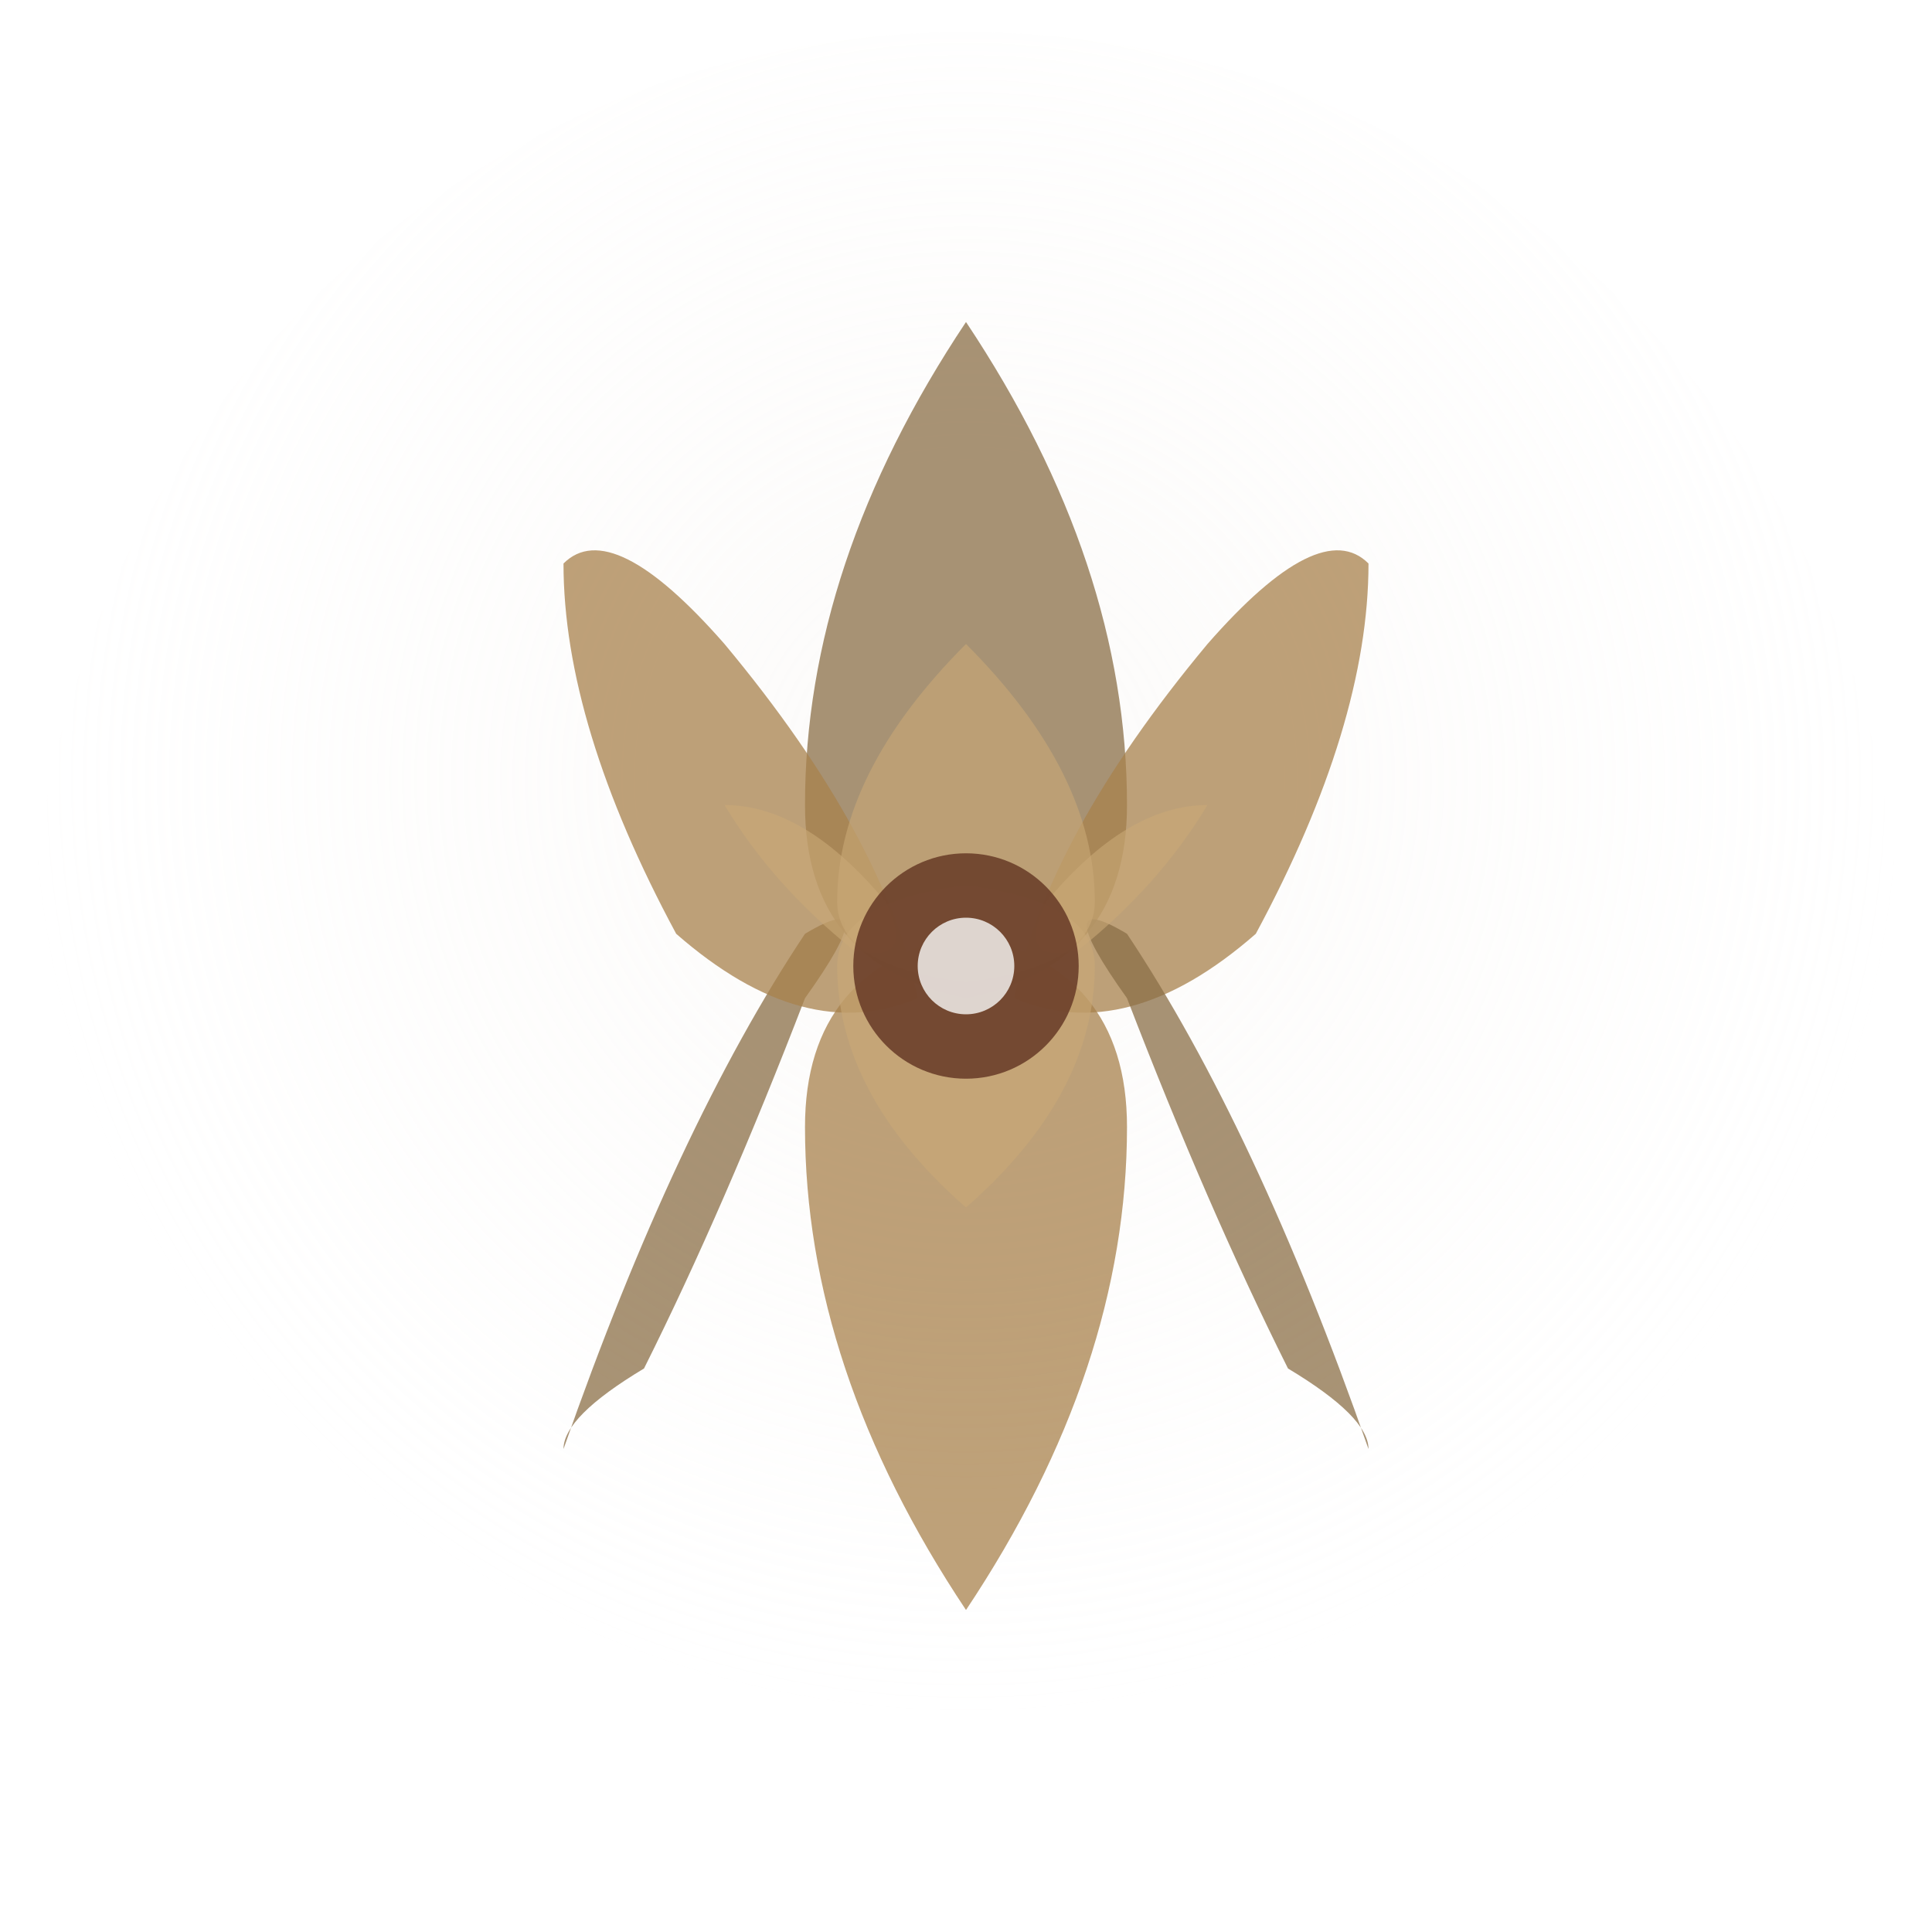
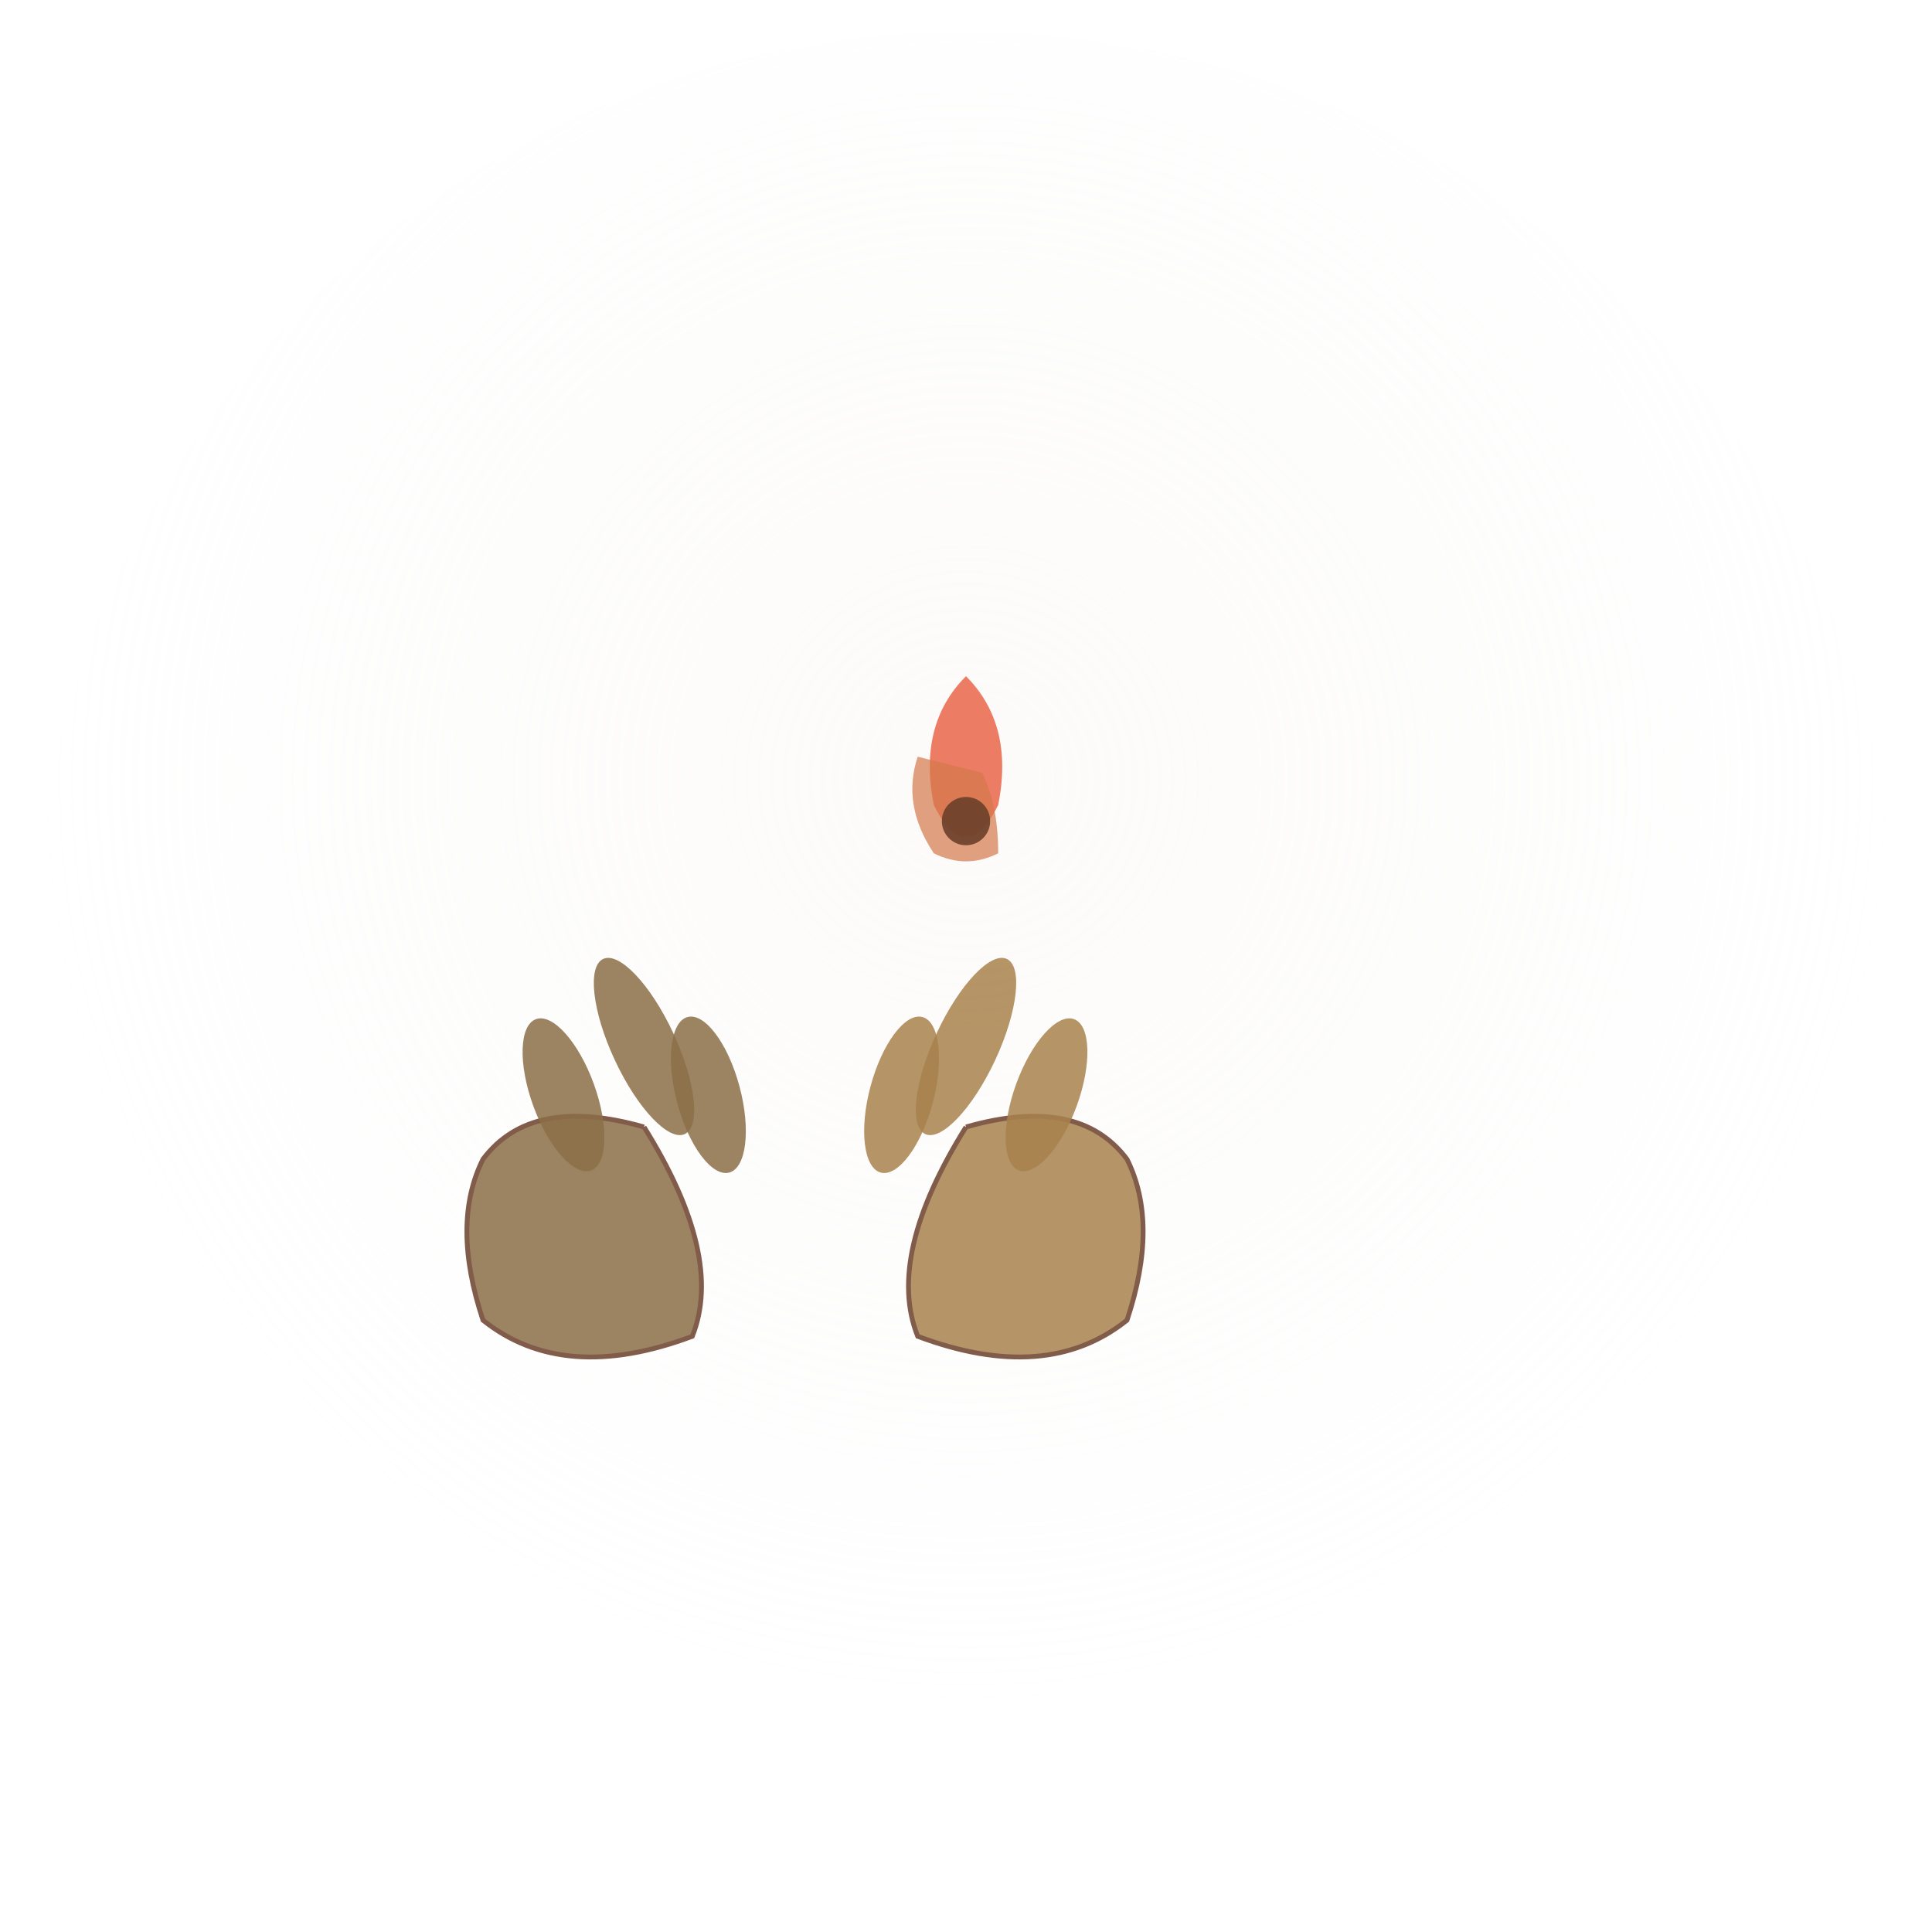
<svg xmlns="http://www.w3.org/2000/svg" viewBox="0 0 120 120">
  <defs>
-     <radialGradient id="faviconLotusGlow" cx="50%" cy="40%" r="50%">
+     <radialGradient id="faviconHandGlow" cx="50%" cy="40%" r="50%">
      <stop offset="0%" style="stop-color:#f5f1ed;stop-opacity:0.3" />
      <stop offset="100%" style="stop-color:#f5f1ed;stop-opacity:0" />
    </radialGradient>
  </defs>
-   <circle cx="60" cy="60" r="58" fill="url(#faviconLotusGlow)" />
-   <path d="M 60,20 Q 50,35 50,50 Q 50,60 60,62 Q 70,60 70,50 Q 70,35 60,20" fill="#8b6f47" opacity="0.75" />
-   <path d="M 85,35 Q 85,45 78,58 Q 70,65 63,62 Q 65,52 75,40 Q 82,32 85,35" fill="#a8814c" opacity="0.75" />
-   <path d="M 80,85 Q 75,75 70,62 Q 65,55 70,58 Q 78,70 85,90 Q 85,88 80,85" fill="#8b6f47" opacity="0.75" />
-   <path d="M 60,100 Q 70,85 70,70 Q 70,60 60,58 Q 50,60 50,70 Q 50,85 60,100" fill="#a8814c" opacity="0.75" />
-   <path d="M 40,85 Q 45,75 50,62 Q 55,55 50,58 Q 42,70 35,90 Q 35,88 40,85" fill="#8b6f47" opacity="0.75" />
-   <path d="M 35,35 Q 35,45 42,58 Q 50,65 57,62 Q 55,52 45,40 Q 38,32 35,35" fill="#a8814c" opacity="0.75" />
-   <path d="M 60,40 Q 52,48 52,56 Q 52,60 60,61 Q 68,60 68,56 Q 68,48 60,40" fill="#c9a876" opacity="0.6" />
-   <path d="M 75,50 Q 72,55 67,59 Q 63,60 65,56 Q 70,50 75,50" fill="#c9a876" opacity="0.6" />
-   <path d="M 60,75 Q 68,68 68,60 Q 68,56 60,55 Q 52,56 52,60 Q 52,68 60,75" fill="#c9a876" opacity="0.6" />
-   <path d="M 45,50 Q 48,55 53,59 Q 57,60 55,56 Q 50,50 45,50" fill="#c9a876" opacity="0.6" />
-   <circle cx="60" cy="60" r="7" fill="#6b3f2a" opacity="0.9" />
-   <circle cx="60" cy="60" r="3" fill="#f9f8f6" opacity="0.8" />
+   <circle cx="60" cy="60" r="58" fill="url(#faviconHandGlow)" />
+   <g transform="translate(25, 50)">
+     <path d="M 15,20 Q 8,18 5,22 Q 3,26 5,32 Q 10,36 18,33 Q 20,28 15,20" fill="#8b6f47" opacity="0.85" stroke="#6b3f2a" stroke-width="0.3" />
+     <ellipse cx="10" cy="18" rx="2" ry="5" fill="#8b6f47" opacity="0.85" transform="rotate(-20 10 18)" />
+     <ellipse cx="15" cy="15" rx="2" ry="6" fill="#8b6f47" opacity="0.85" transform="rotate(-25 15 15)" />
+     <ellipse cx="19" cy="18" rx="2" ry="5" fill="#8b6f47" opacity="0.85" transform="rotate(-15 19 18)" />
+   </g>
+   <g transform="translate(75, 50) scale(-1, 1)">
+     <path d="M 15,20 Q 8,18 5,22 Q 3,26 5,32 Q 10,36 18,33 Q 20,28 15,20" fill="#a8814c" opacity="0.85" stroke="#6b3f2a" stroke-width="0.3" />
+     <ellipse cx="10" cy="18" rx="2" ry="5" fill="#a8814c" opacity="0.85" transform="rotate(-20 10 18)" />
+     <ellipse cx="15" cy="15" rx="2" ry="6" fill="#a8814c" opacity="0.85" transform="rotate(-25 15 15)" />
+     <ellipse cx="19" cy="18" rx="2" ry="5" fill="#a8814c" opacity="0.85" transform="rotate(-15 19 18)" />
+   </g>
+   <g transform="translate(60, 50)">
+     <path d="M 0,-8 Q -3,-5 -2,0 Q 0,4 2,0 Q 3,-5 0,-8" fill="#e85d3f" opacity="0.8" />
+     <path d="M -3,-3 Q -4,0 -2,3 Q 0,4 2,3 Q 2,0 1,-2" fill="#d4794a" opacity="0.7" />
+     <circle cx="0" cy="1" r="1.5" fill="#6b3f2a" opacity="0.9" />
+   </g>
</svg>
